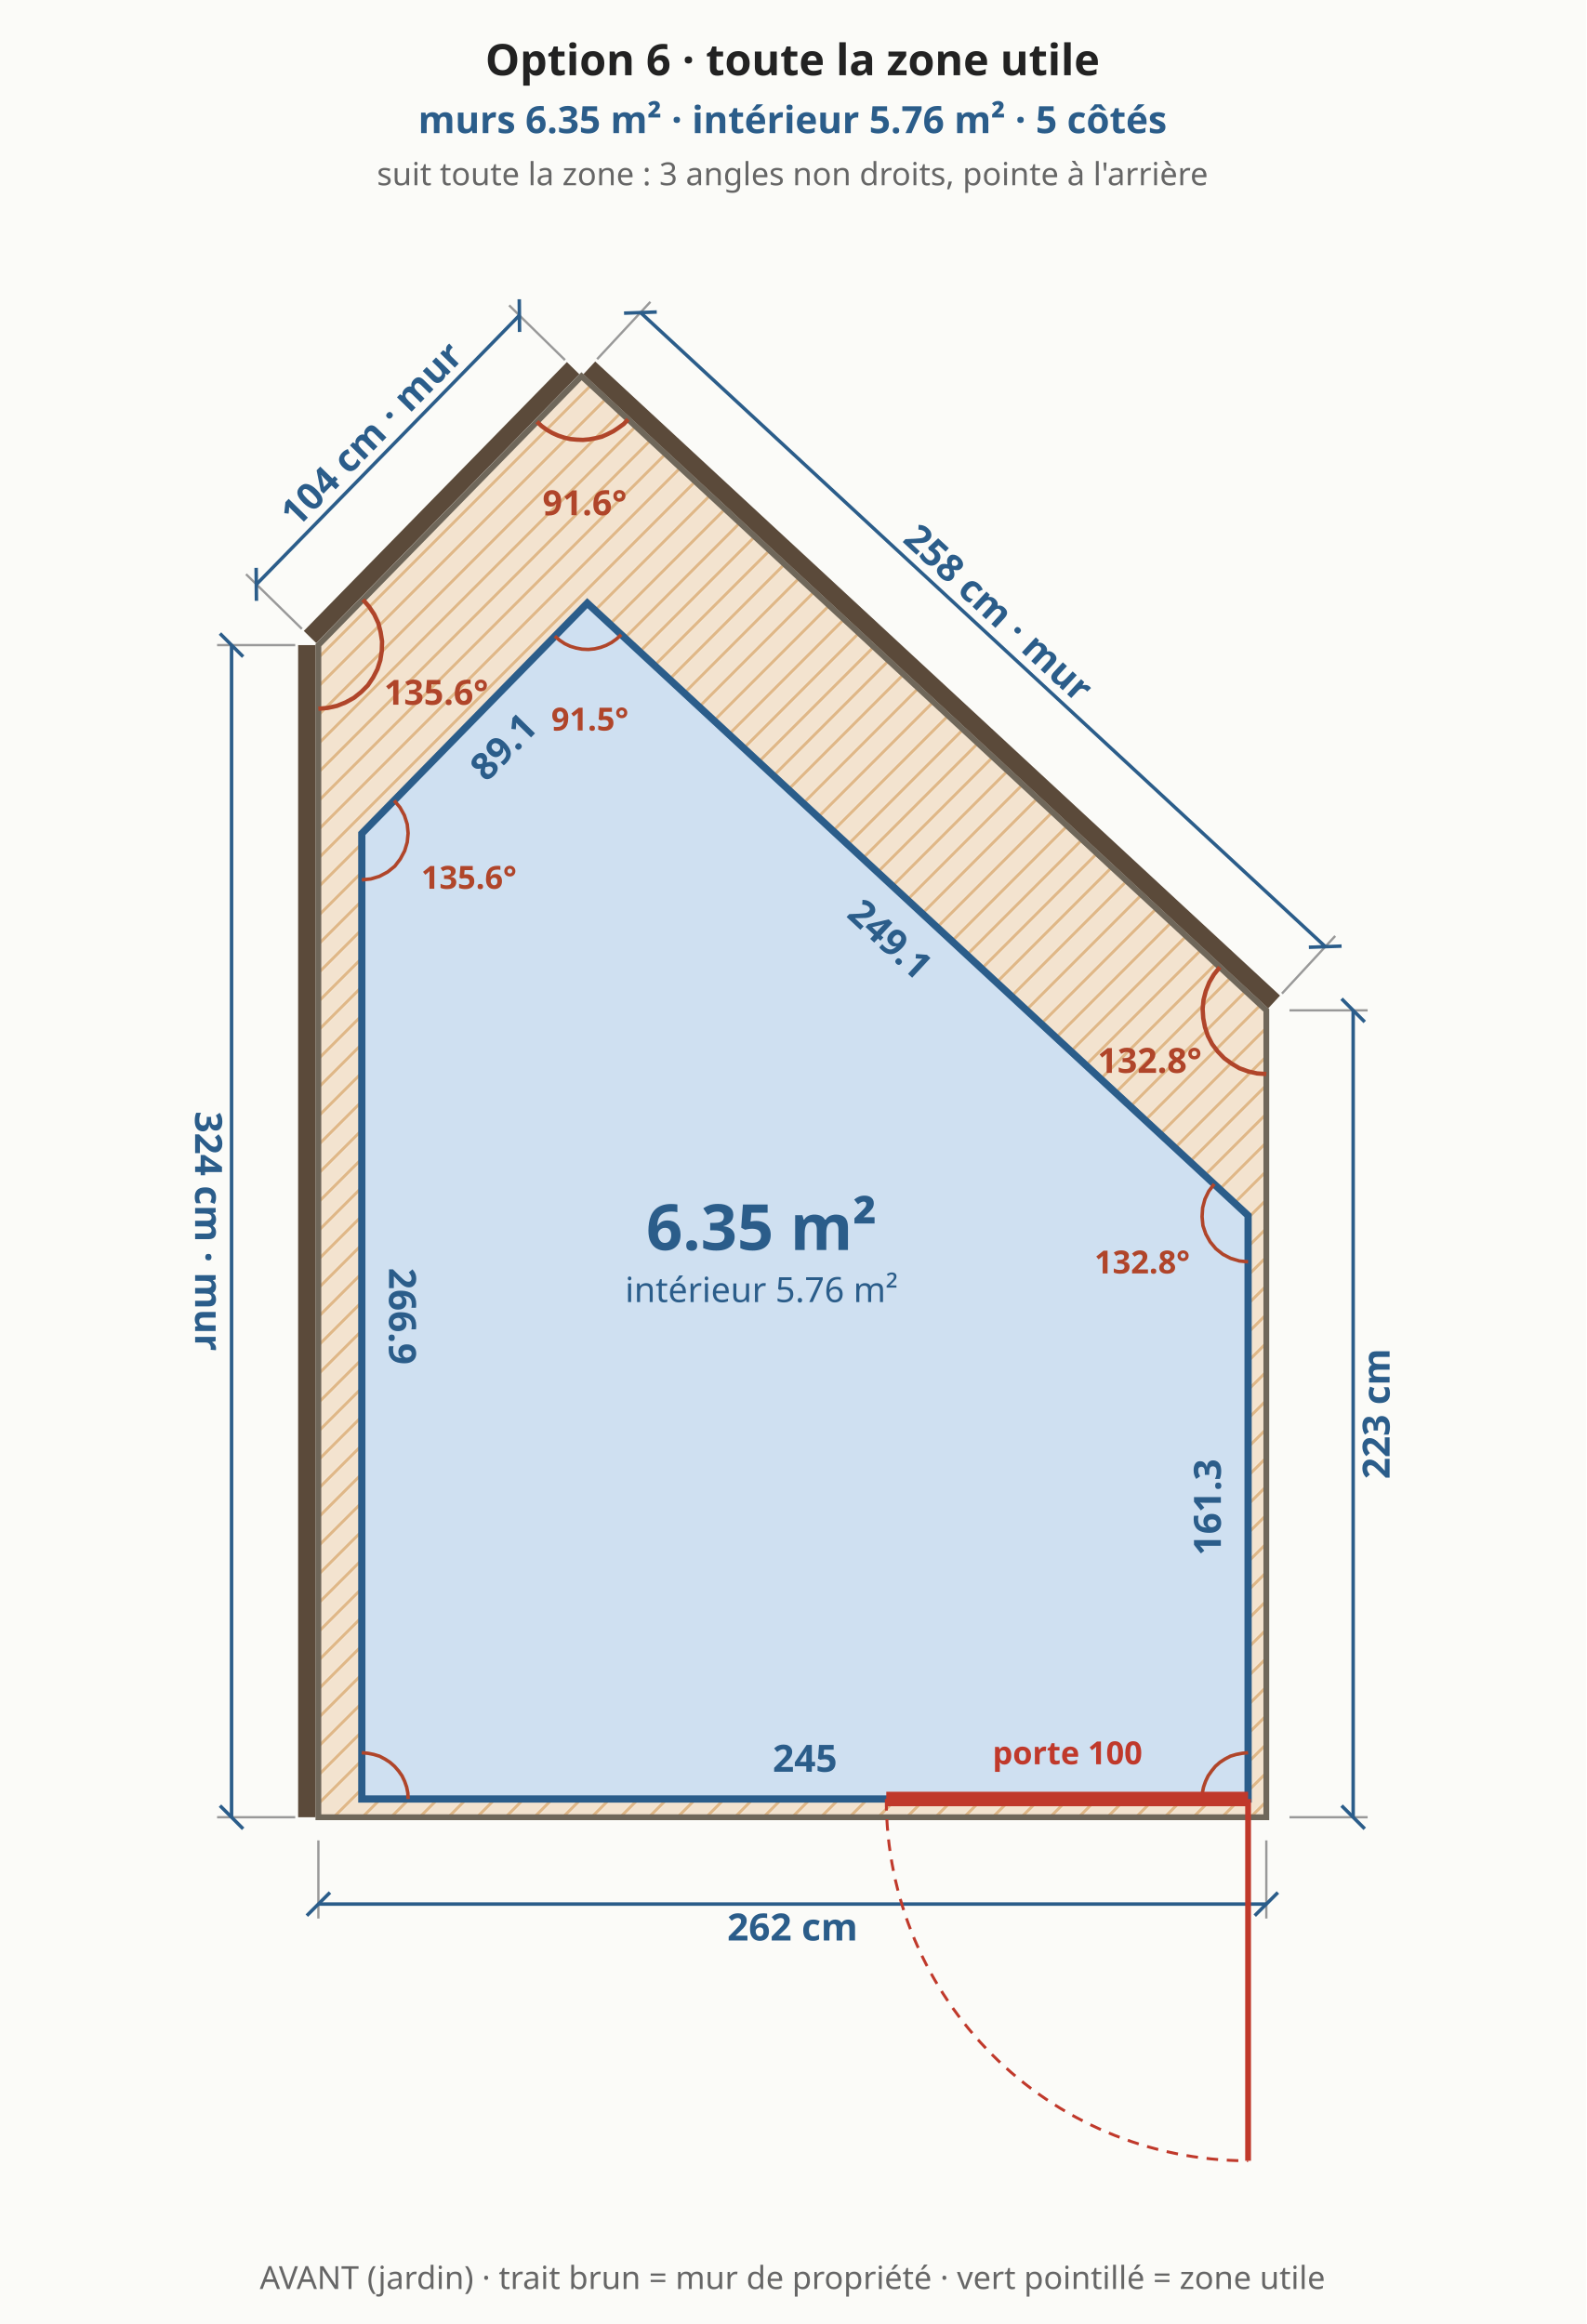
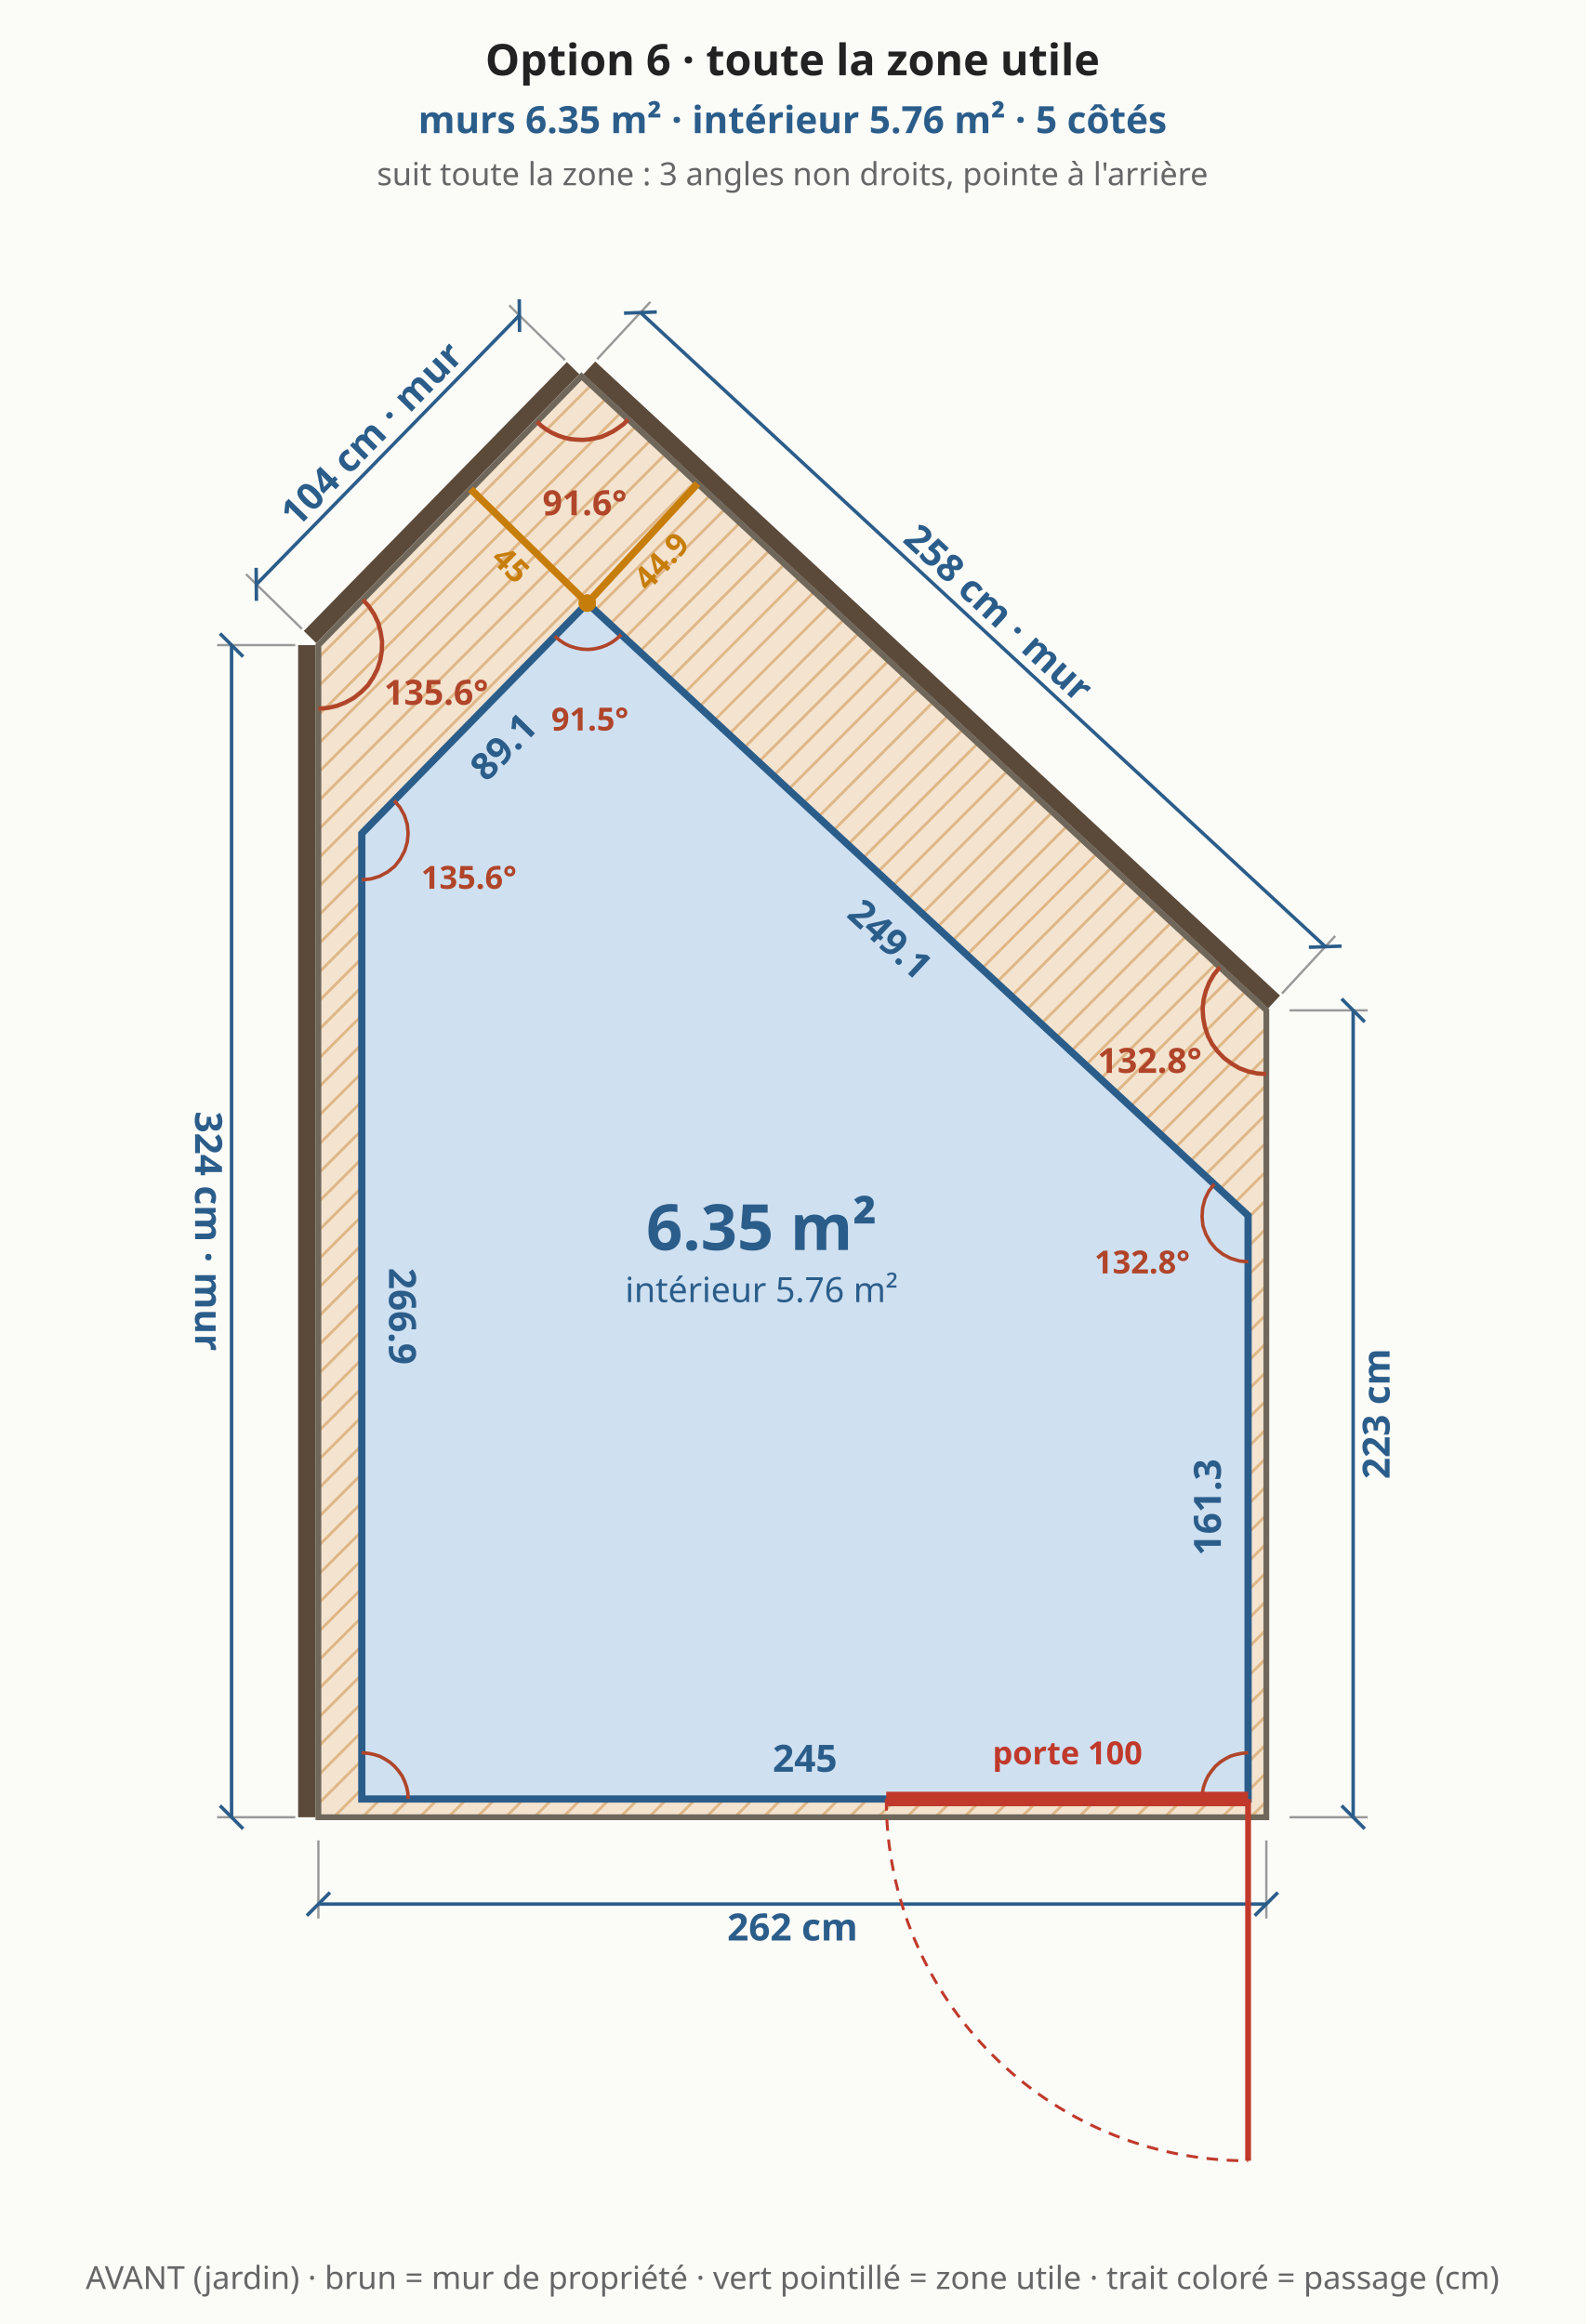
<svg xmlns="http://www.w3.org/2000/svg" viewBox="0 0 548 803" font-family="system-ui,sans-serif" font-size="13">
  <rect width="548" height="803" fill="#fbfbf8" />
  <defs>
    <pattern id="bande" width="7" height="7" patternUnits="userSpaceOnUse" patternTransform="rotate(45)">
      <rect width="7" height="7" fill="#f3e3cf" />
      <line x1="0" y1="0" x2="0" y2="7" stroke="#e0b98a" stroke-width="2" />
    </pattern>
  </defs>
  <polygon points="110.0,627.9 437.5,627.9 437.5,349.1 200.9,130.0 110.0,222.9" fill="url(#bande)" stroke="#6f675a" stroke-width="2" />
  <polygon points="125.0,621.6 431.2,621.6 431.2,420.0 202.9,208.4 125.0,288.0" fill="#e3efe0" stroke="#2a8a4a" stroke-width="1.8" stroke-dasharray="5 4" />
  <line x1="110.0" y1="635.9" x2="110.0" y2="662.9" stroke="#999" stroke-width="0.8" />
  <line x1="437.5" y1="635.9" x2="437.5" y2="662.9" stroke="#999" stroke-width="0.8" />
  <line x1="110.0" y1="657.9" x2="437.5" y2="657.9" stroke="#2b5d8a" stroke-width="1.2" />
  <line x1="106.0" y1="661.9" x2="114.0" y2="653.9" stroke="#2b5d8a" stroke-width="1.2" />
  <line x1="433.5" y1="661.9" x2="441.5" y2="653.9" stroke="#2b5d8a" stroke-width="1.2" />
  <text x="273.8" y="665.9" text-anchor="middle" dominant-baseline="middle" fill="#2b5d8a" font-size="13" font-weight="bold" transform="rotate(0.0 273.8 665.9)">262 cm</text>
  <line x1="445.5" y1="627.9" x2="472.5" y2="627.9" stroke="#999" stroke-width="0.8" />
  <line x1="445.5" y1="349.1" x2="472.5" y2="349.1" stroke="#999" stroke-width="0.8" />
  <line x1="467.5" y1="627.9" x2="467.5" y2="349.1" stroke="#2b5d8a" stroke-width="1.2" />
  <line x1="471.5" y1="631.9" x2="463.5" y2="623.9" stroke="#2b5d8a" stroke-width="1.2" />
  <line x1="471.5" y1="353.1" x2="463.5" y2="345.1" stroke="#2b5d8a" stroke-width="1.2" />
  <text x="475.5" y="488.5" text-anchor="middle" dominant-baseline="middle" fill="#2b5d8a" font-size="13" font-weight="bold" transform="rotate(-90.0 475.5 488.5)">223 cm</text>
  <line x1="440.2" y1="346.2" x2="203.6" y2="127.1" stroke="#5b4a3a" stroke-width="6" />
  <line x1="442.9" y1="343.3" x2="461.3" y2="323.4" stroke="#999" stroke-width="0.8" />
  <line x1="206.3" y1="124.1" x2="224.7" y2="104.3" stroke="#999" stroke-width="0.8" />
  <line x1="457.9" y1="327.1" x2="221.3" y2="108.0" stroke="#2b5d8a" stroke-width="1.2" />
  <line x1="463.5" y1="326.9" x2="452.2" y2="327.3" stroke="#2b5d8a" stroke-width="1.2" />
  <line x1="226.9" y1="107.8" x2="215.6" y2="108.2" stroke="#2b5d8a" stroke-width="1.2" />
  <text x="345.0" y="211.7" text-anchor="middle" dominant-baseline="middle" fill="#2b5d8a" font-size="13" font-weight="bold" transform="rotate(42.8 345.0 211.7)">258 cm · mur</text>
  <line x1="198.0" y1="127.2" x2="107.1" y2="220.1" stroke="#5b4a3a" stroke-width="6" />
  <line x1="195.2" y1="124.4" x2="175.9" y2="105.5" stroke="#999" stroke-width="0.8" />
  <line x1="104.3" y1="217.3" x2="85.0" y2="198.4" stroke="#999" stroke-width="0.8" />
  <line x1="179.4" y1="109.0" x2="88.6" y2="201.9" stroke="#2b5d8a" stroke-width="1.2" />
  <line x1="179.4" y1="103.4" x2="179.5" y2="114.7" stroke="#2b5d8a" stroke-width="1.2" />
  <line x1="88.5" y1="196.2" x2="88.6" y2="207.6" stroke="#2b5d8a" stroke-width="1.2" />
  <text x="128.3" y="149.9" text-anchor="middle" dominant-baseline="middle" fill="#2b5d8a" font-size="13" font-weight="bold" transform="rotate(-45.6 128.3 149.9)">104 cm · mur</text>
  <line x1="106.0" y1="222.9" x2="106.0" y2="627.9" stroke="#5b4a3a" stroke-width="6" />
  <line x1="102.0" y1="222.9" x2="75.0" y2="222.9" stroke="#999" stroke-width="0.8" />
  <line x1="102.0" y1="627.9" x2="75.0" y2="627.9" stroke="#999" stroke-width="0.8" />
  <line x1="80.0" y1="222.9" x2="80.0" y2="627.9" stroke="#2b5d8a" stroke-width="1.2" />
  <line x1="76.0" y1="218.9" x2="84.0" y2="226.9" stroke="#2b5d8a" stroke-width="1.2" />
  <line x1="76.0" y1="623.9" x2="84.0" y2="631.9" stroke="#2b5d8a" stroke-width="1.2" />
  <text x="72.0" y="425.4" text-anchor="middle" dominant-baseline="middle" fill="#2b5d8a" font-size="13" font-weight="bold" transform="rotate(90.0 72.0 425.4)">324 cm · mur</text>
  <polyline points="421.4,334.2 419.4,336.7 417.8,339.4 416.6,342.4 415.8,345.5 415.5,348.6 415.7,351.8 416.3,354.9 417.3,357.9 418.8,360.8 420.7,363.3 422.9,365.6 425.5,367.5 428.2,369.1 431.2,370.2 434.3,370.9 437.5,371.1" fill="none" stroke="#b0452a" stroke-width="1.5" />
  <text x="397.2" y="370.7" text-anchor="middle" fill="#b0452a" font-size="12" font-weight="bold">132.8°</text>
  <polyline points="185.5,145.7 187.1,147.2 188.9,148.5 190.8,149.6 192.8,150.5 194.9,151.2 197.0,151.7 199.2,151.9 201.4,152.0 203.6,151.8 205.8,151.4 207.9,150.9 209.9,150.0 211.9,149.0 213.7,147.8 215.5,146.5 217.0,144.9" fill="none" stroke="#b0452a" stroke-width="1.5" />
  <text x="202.0" y="178.0" text-anchor="middle" fill="#b0452a" font-size="12" font-weight="bold">91.6°</text>
  <polyline points="110.0,244.9 113.2,244.6 116.4,243.9 119.4,242.7 122.3,241.1 124.8,239.1 127.1,236.8 128.9,234.1 130.4,231.2 131.4,228.1 131.9,224.9 132.0,221.6 131.5,218.4 130.7,215.3 129.3,212.3 127.5,209.6 125.4,207.2" fill="none" stroke="#b0452a" stroke-width="1.5" />
  <text x="150.7" y="243.5" text-anchor="middle" fill="#b0452a" font-size="12" font-weight="bold">135.6°</text>
  <polygon points="125.0,621.6 431.2,621.6 431.2,420.0 202.9,208.4 125.0,288.0" fill="#cfe0f1" stroke="#2b5d8a" stroke-width="2.5" />
  <text x="278.1" y="607.6" text-anchor="middle" dominant-baseline="middle" fill="#2b5d8a" font-size="13" font-weight="bold" transform="rotate(0.0 278.1 607.6)">245</text>
  <text x="417.2" y="520.8" text-anchor="middle" dominant-baseline="middle" fill="#2b5d8a" font-size="13" font-weight="bold" transform="rotate(-90.0 417.2 520.8)">161.3</text>
  <text x="307.5" y="324.5" text-anchor="middle" dominant-baseline="middle" fill="#2b5d8a" font-size="13" font-weight="bold" transform="rotate(42.8 307.5 324.5)">249.1</text>
  <text x="173.9" y="258.0" text-anchor="middle" dominant-baseline="middle" fill="#2b5d8a" font-size="13" font-weight="bold" transform="rotate(-45.6 173.9 258.0)">89.1</text>
  <text x="139.0" y="454.8" text-anchor="middle" dominant-baseline="middle" fill="#2b5d8a" font-size="13" font-weight="bold" transform="rotate(90.0 139.0 454.8)">266.9</text>
  <polyline points="141.0,621.6 140.9,619.5 140.5,617.5 139.8,615.5 138.9,613.6 137.7,611.9 136.3,610.3 134.7,608.9 133.0,607.8 131.1,606.8 129.1,606.2 127.1,605.8 125.0,605.6" fill="none" stroke="#b0452a" stroke-width="1.2" />
  <polyline points="431.2,605.6 429.2,605.8 427.1,606.2 425.1,606.8 423.2,607.8 421.5,608.9 419.9,610.3 418.6,611.9 417.4,613.6 416.5,615.5 415.8,617.5 415.4,619.5 415.2,621.6" fill="none" stroke="#b0452a" stroke-width="1.2" />
  <polyline points="419.5,409.1 417.6,411.6 416.3,414.3 415.5,417.3 415.3,420.4 415.6,423.5 416.6,426.4 418.1,429.1 420.1,431.5 422.5,433.4 425.2,434.8 428.2,435.7 431.2,436.0" fill="none" stroke="#b0452a" stroke-width="1.2" />
  <text x="394.6" y="440.0" text-anchor="middle" fill="#b0452a" font-size="11" font-weight="bold">132.8°</text>
  <polyline points="191.7,219.8 193.3,221.2 195.1,222.4 197.0,223.3 199.0,223.9 201.1,224.3 203.3,224.4 205.4,224.2 207.5,223.7 209.4,223.0 211.3,222.0 213.1,220.7 214.6,219.3" fill="none" stroke="#b0452a" stroke-width="1.2" />
  <text x="203.8" y="252.4" text-anchor="middle" fill="#b0452a" font-size="11" font-weight="bold">91.5°</text>
  <polyline points="125.0,304.0 128.1,303.7 131.1,302.8 133.9,301.3 136.4,299.3 138.3,296.8 139.8,294.0 140.7,291.0 141.0,287.9 140.7,284.8 139.7,281.7 138.2,279.0 136.2,276.6" fill="none" stroke="#b0452a" stroke-width="1.2" />
  <text x="162.0" y="307.1" text-anchor="middle" fill="#b0452a" font-size="11" font-weight="bold">135.6°</text>
  <line x1="306.2" y1="621.6" x2="431.2" y2="621.6" stroke="#c0392b" stroke-width="5" />
  <line x1="431.2" y1="621.6" x2="431.2" y2="746.6" stroke="#c0392b" stroke-width="2" />
  <path d="M 306.2 621.6 A 125.0 125.0 0 0 0 431.2 746.6" fill="none" stroke="#c0392b" stroke-width="1" stroke-dasharray="4 3" />
  <text x="368.8" y="609.6" text-anchor="middle" fill="#c0392b" font-size="11" font-weight="bold">porte 100</text>
+   <line x1="202.9" y1="208.4" x2="241.0" y2="167.1" stroke="#c77d0a" stroke-width="2.5" />
+   <circle cx="202.9" cy="208.4" r="3" fill="#c77d0a" />
+   <text x="228.5" y="193.9" text-anchor="middle" dominant-baseline="middle" fill="#c77d0a" font-size="11" font-weight="bold" transform="rotate(-47.3 228.5 193.9)">44.9</text>
+   <line x1="202.9" y1="208.4" x2="162.6" y2="169.0" stroke="#c77d0a" stroke-width="2.5" />
+   <circle cx="202.9" cy="208.4" r="3" fill="#c77d0a" />
+   <text x="176.5" y="195.1" text-anchor="middle" dominant-baseline="middle" fill="#c77d0a" font-size="11" font-weight="bold" transform="rotate(44.4 176.5 195.1)">45</text>
  <text x="263.1" y="431.9" text-anchor="middle" fill="#2b5d8a" font-size="22" font-weight="bold">6.35 m²</text>
  <text x="263.1" y="449.9" text-anchor="middle" fill="#2b5d8a" font-size="12" font-weight="normal">intérieur 5.76 m²</text>
  <text x="273.8" y="26.0" text-anchor="middle" fill="#222" font-size="15" font-weight="bold">Option 6 · toute la zone utile</text>
  <text x="273.8" y="46.0" text-anchor="middle" fill="#2b5d8a" font-size="13" font-weight="bold">murs 6.35 m² · intérieur 5.76 m² · 5 côtés</text>
  <text x="273.8" y="64.0" text-anchor="middle" fill="#666" font-size="11" font-weight="normal">suit toute la zone : 3 angles non droits, pointe à l'arrière</text>
-   <text x="273.8" y="790.9" text-anchor="middle" fill="#666" font-size="11" font-weight="normal">AVANT (jardin) · trait brun = mur de propriété · vert pointillé = zone utile</text>
+   <text x="273.8" y="790.9" text-anchor="middle" fill="#666" font-size="11" font-weight="normal">AVANT (jardin) · brun = mur de propriété · vert pointillé = zone utile · trait coloré = passage (cm)</text>
</svg>
